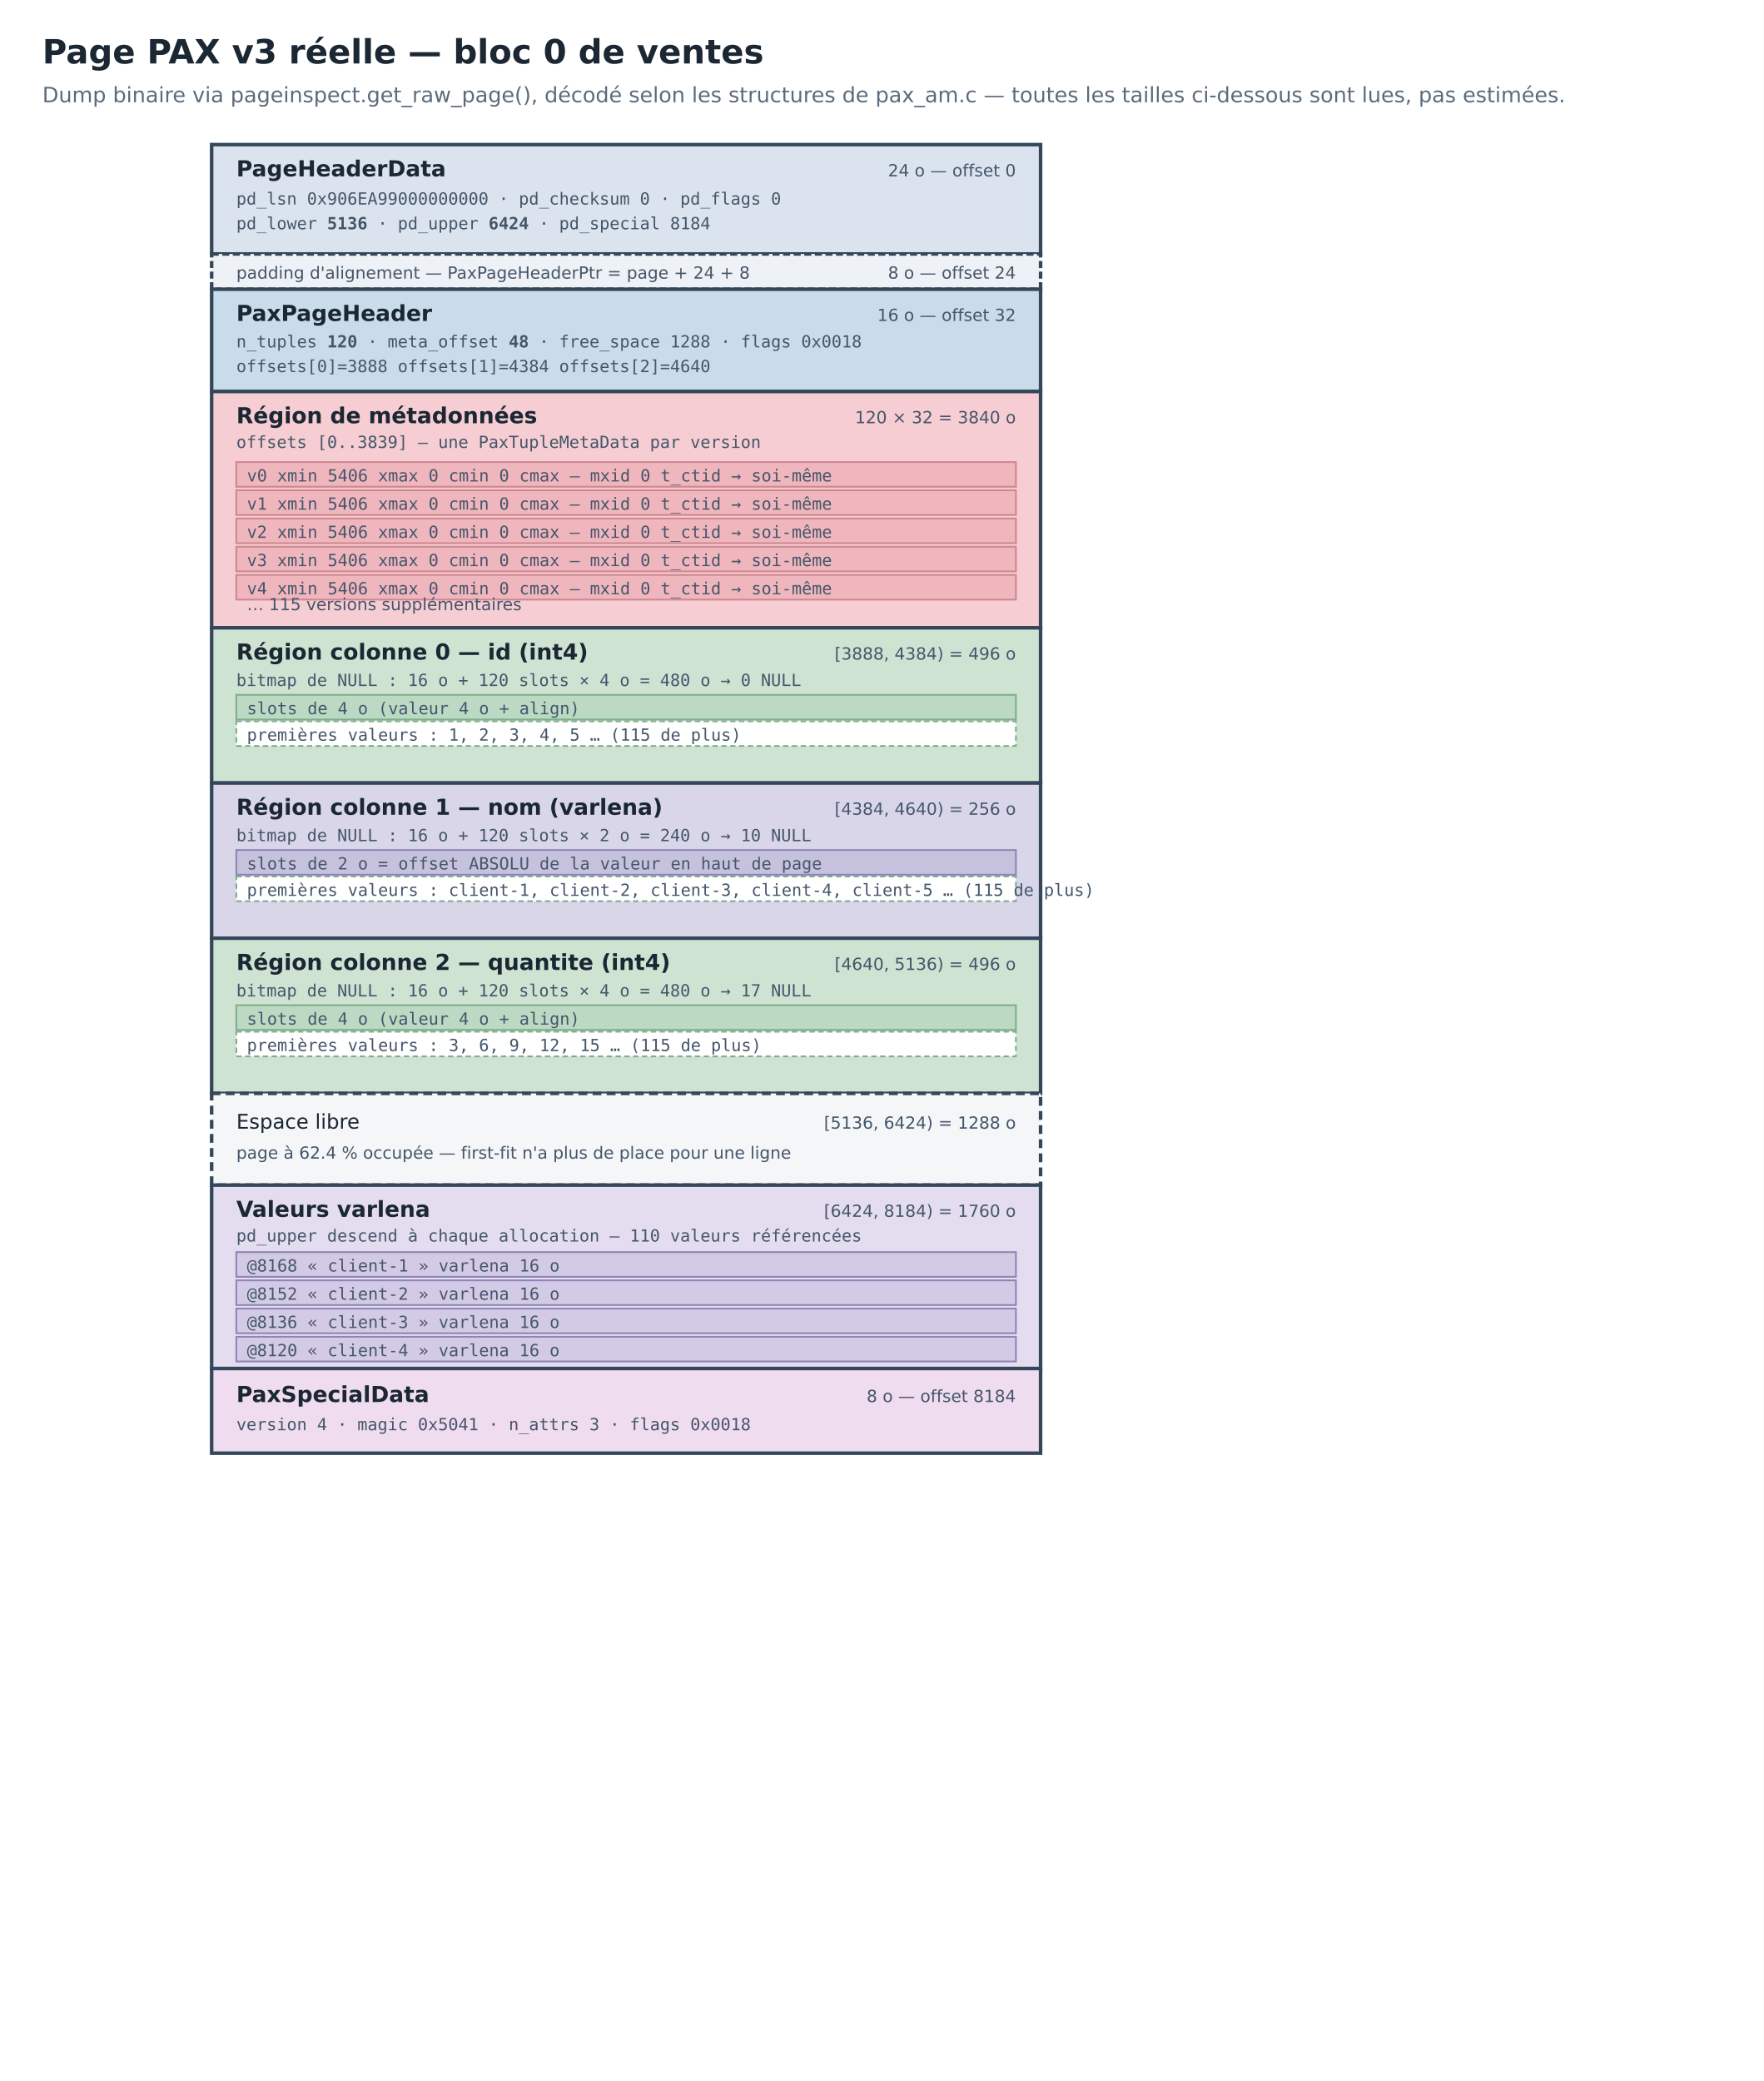
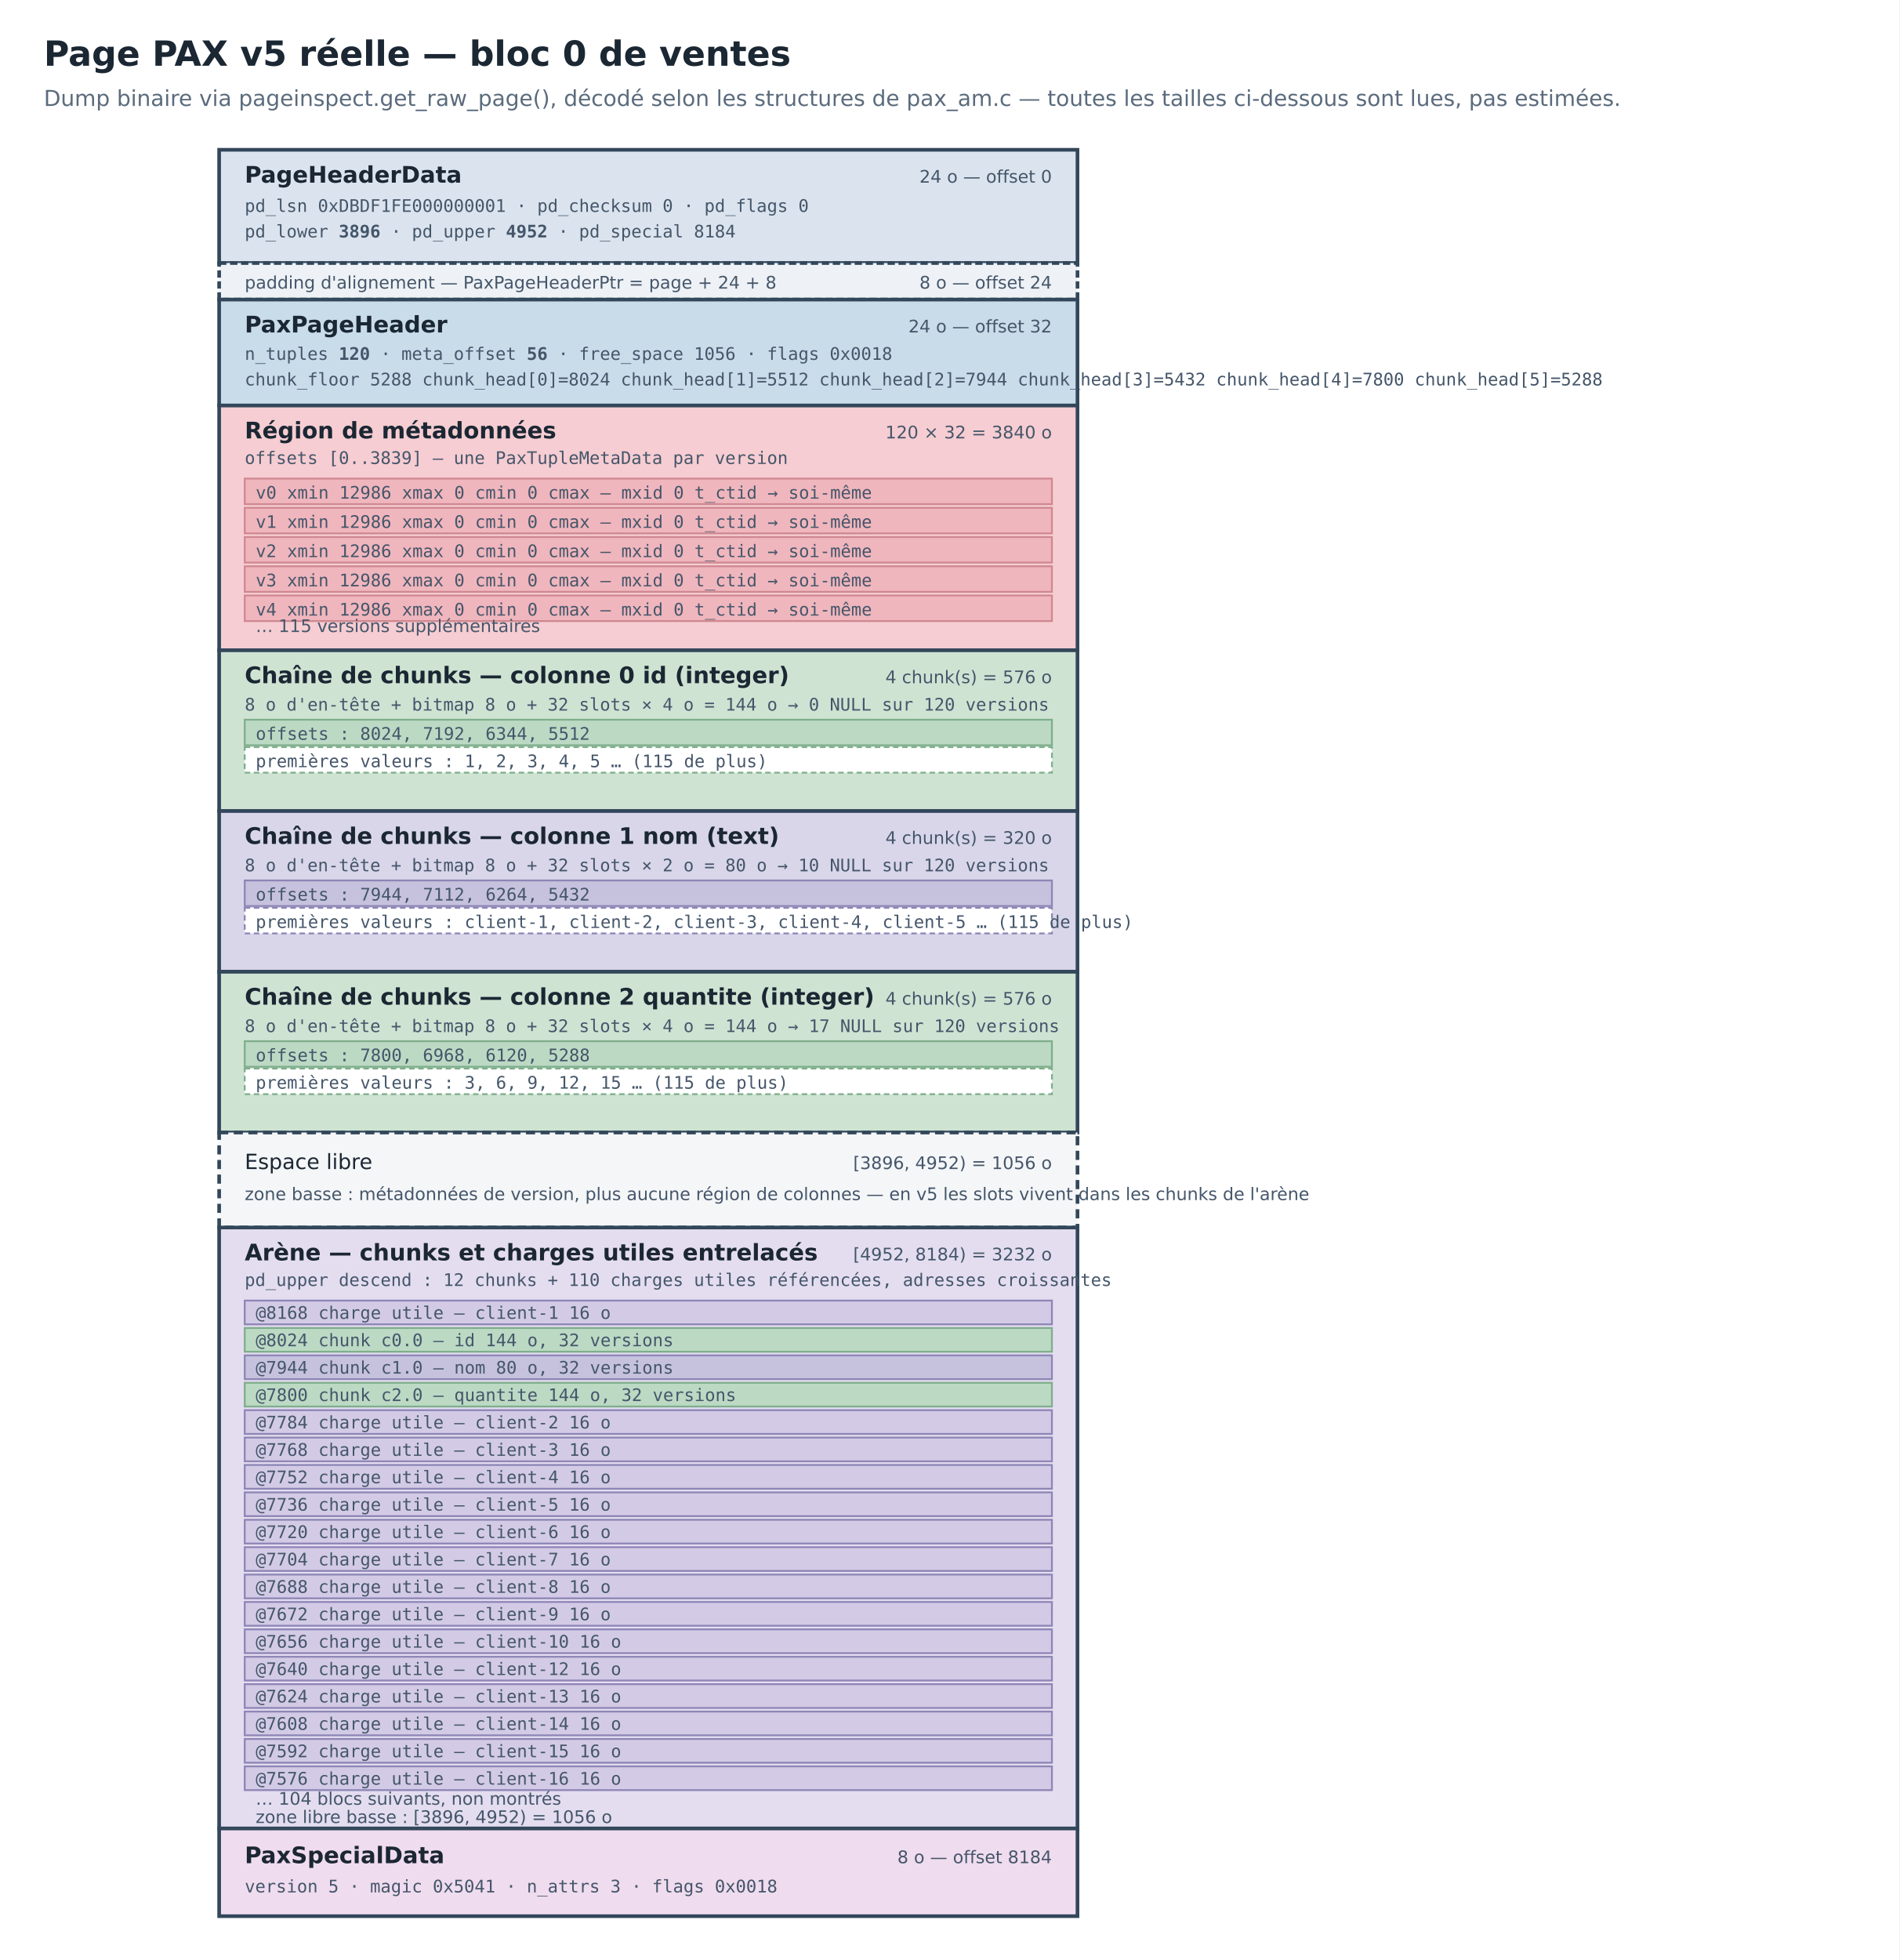
- <svg xmlns="http://www.w3.org/2000/svg" width="1000" height="1180" viewBox="0 0 1000 1180" font-family="'DejaVu Sans',Helvetica,Arial,sans-serif">
+ <svg xmlns="http://www.w3.org/2000/svg" width="1040" height="1073" viewBox="0 0 1040 1073" font-family="'DejaVu Sans',Helvetica,Arial,sans-serif">
+   <rect width="1040" height="1073" fill="#fff" />
  <style>.t{font-size:19px;font-weight:600;fill:#1b2733}.s{font-size:12px;fill:#5b6b7c}.b{font-size:12.5px;font-weight:600;fill:#1b2733}.l{font-size:11.5px;fill:#1b2733}.m{font-family:'DejaVu Sans Mono',Menlo,monospace}.z{font-size:9.5px;fill:#45566a}.zr{font-size:9.5px;fill:#45566a;text-anchor:end}.n{font-size:11px;fill:#45566a}.nb{font-size:12px;fill:#1b2733;font-weight:600}.f{stroke:#33475b;stroke-width:2}</style>
-   <rect width="1000" height="1180" fill="#fff" />
-   <text class="t" x="24" y="36">Page PAX v3 réelle — bloc 0 de ventes</text>
+   <text class="t" x="24" y="36">Page PAX v5 réelle — bloc 0 de ventes</text>
  <text class="s" x="24" y="58">Dump binaire via pageinspect.get_raw_page(), décodé selon les structures de pax_am.c — toutes les tailles ci-dessous sont lues, pas estimées.</text>
  <rect class="f" x="120" y="82" width="470" height="62" fill="#dbe4ee" />
  <text class="b" x="134" y="100">PageHeaderData</text>
  <text class="zr" x="576" y="100" text-anchor="end">24 o — offset 0</text>
-   <text class="z m" x="134" y="116">pd_lsn 0x906EA99000000000 · pd_checksum 0 · pd_flags 0</text>
-   <text class="z m" x="134" y="130">pd_lower <tspan font-weight="600">5136</tspan> · pd_upper <tspan font-weight="600">6424</tspan> · pd_special 8184</text>
+   <text class="z m" x="134" y="116">pd_lsn 0xDBDF1FE000000001 · pd_checksum 0 · pd_flags 0</text>
+   <text class="z m" x="134" y="130">pd_lower <tspan font-weight="600">3896</tspan> · pd_upper <tspan font-weight="600">4952</tspan> · pd_special 8184</text>
  <rect class="f" x="120" y="144" width="470" height="20" fill="#eef2f6" stroke-dasharray="4 2" />
  <text class="z" x="134" y="158">padding d'alignement — PaxPageHeaderPtr = page + 24 + 8</text>
  <text class="zr" x="576" y="158" text-anchor="end">8 o — offset 24</text>
  <rect class="f" x="120" y="164" width="470" height="58" fill="#c9dcea" />
  <text class="b" x="134" y="182">PaxPageHeader</text>
-   <text class="zr" x="576" y="182" text-anchor="end">16 o — offset 32</text>
-   <text class="z m" x="134" y="197">n_tuples <tspan font-weight="600">120</tspan> · meta_offset <tspan font-weight="600">48</tspan> · free_space 1288 · flags 0x0018</text>
-   <text class="z m" x="134" y="211">offsets[0]=3888  offsets[1]=4384  offsets[2]=4640</text>
+   <text class="zr" x="576" y="182" text-anchor="end">24 o — offset 32</text>
+   <text class="z m" x="134" y="197">n_tuples <tspan font-weight="600">120</tspan> · meta_offset <tspan font-weight="600">56</tspan> · free_space 1056 · flags 0x0018</text>
+   <text class="z m" x="134" y="211">chunk_floor 5288  chunk_head[0]=8024  chunk_head[1]=5512  chunk_head[2]=7944  chunk_head[3]=5432  chunk_head[4]=7800  chunk_head[5]=5288</text>
  <rect class="f" x="120" y="222" width="470" height="134" fill="#f6cdd2" />
  <text class="b" x="134" y="240">Région de métadonnées</text>
  <text class="zr" x="576" y="240" text-anchor="end">120 × 32 = 3840 o</text>
  <text class="z m" x="134" y="254">offsets [0..3839] — une PaxTupleMetaData par version</text>
  <rect x="134" y="262" width="442" height="14" fill="#f0b6bd" stroke="#cf8891" stroke-width="1" />
-   <text class="z m" x="140" y="273">v0  xmin 5406  xmax 0  cmin 0  cmax —  mxid 0  t_ctid → soi-même</text>
+   <text class="z m" x="140" y="273">v0  xmin 12986  xmax 0  cmin 0  cmax —  mxid 0  t_ctid → soi-même</text>
  <rect x="134" y="278" width="442" height="14" fill="#f0b6bd" stroke="#cf8891" stroke-width="1" />
-   <text class="z m" x="140" y="289">v1  xmin 5406  xmax 0  cmin 0  cmax —  mxid 0  t_ctid → soi-même</text>
+   <text class="z m" x="140" y="289">v1  xmin 12986  xmax 0  cmin 0  cmax —  mxid 0  t_ctid → soi-même</text>
  <rect x="134" y="294" width="442" height="14" fill="#f0b6bd" stroke="#cf8891" stroke-width="1" />
-   <text class="z m" x="140" y="305">v2  xmin 5406  xmax 0  cmin 0  cmax —  mxid 0  t_ctid → soi-même</text>
+   <text class="z m" x="140" y="305">v2  xmin 12986  xmax 0  cmin 0  cmax —  mxid 0  t_ctid → soi-même</text>
  <rect x="134" y="310" width="442" height="14" fill="#f0b6bd" stroke="#cf8891" stroke-width="1" />
-   <text class="z m" x="140" y="321">v3  xmin 5406  xmax 0  cmin 0  cmax —  mxid 0  t_ctid → soi-même</text>
+   <text class="z m" x="140" y="321">v3  xmin 12986  xmax 0  cmin 0  cmax —  mxid 0  t_ctid → soi-même</text>
  <rect x="134" y="326" width="442" height="14" fill="#f0b6bd" stroke="#cf8891" stroke-width="1" />
-   <text class="z m" x="140" y="337">v4  xmin 5406  xmax 0  cmin 0  cmax —  mxid 0  t_ctid → soi-même</text>
+   <text class="z m" x="140" y="337">v4  xmin 12986  xmax 0  cmin 0  cmax —  mxid 0  t_ctid → soi-même</text>
  <text class="z" x="140" y="346">… 115 versions supplémentaires</text>
  <rect class="f" x="120" y="356" width="470" height="88" fill="#cfe3d3" />
-   <text class="b" x="134" y="374">Région colonne 0 — id (int4)</text>
-   <text class="zr" x="576" y="374" text-anchor="end">[3888, 4384) = 496 o</text>
-   <text class="z m" x="134" y="389">bitmap de NULL : 16 o   +   120 slots × 4 o = 480 o   →   0 NULL</text>
+   <text class="b" x="134" y="374">Chaîne de chunks — colonne 0 id (integer)</text>
+   <text class="zr" x="576" y="374" text-anchor="end">4 chunk(s) = 576 o</text>
+   <text class="z m" x="134" y="389">8 o d'en-tête + bitmap 8 o + 32 slots × 4 o = 144 o  →  0 NULL sur 120 versions</text>
  <rect x="134" y="394" width="442" height="14" fill="#bcd9c4" stroke="#7fae8b" stroke-width="1" />
-   <text class="z m" x="140" y="405">slots de 4 o (valeur 4 o + align)</text>
+   <text class="z m" x="140" y="405">offsets : 8024, 7192, 6344, 5512</text>
  <rect x="134" y="409" width="442" height="14" fill="#ffffff" stroke="#7fae8b" stroke-width="1" stroke-dasharray="3 2" />
  <text class="z m" x="140" y="420">premières valeurs : 1, 2, 3, 4, 5   … (115 de plus)</text>
  <rect class="f" x="120" y="444" width="470" height="88" fill="#d9d6ea" />
-   <text class="b" x="134" y="462">Région colonne 1 — nom (varlena)</text>
-   <text class="zr" x="576" y="462" text-anchor="end">[4384, 4640) = 256 o</text>
-   <text class="z m" x="134" y="477">bitmap de NULL : 16 o   +   120 slots × 2 o = 240 o   →   10 NULL</text>
+   <text class="b" x="134" y="462">Chaîne de chunks — colonne 1 nom (text)</text>
+   <text class="zr" x="576" y="462" text-anchor="end">4 chunk(s) = 320 o</text>
+   <text class="z m" x="134" y="477">8 o d'en-tête + bitmap 8 o + 32 slots × 2 o = 80 o  →  10 NULL sur 120 versions</text>
  <rect x="134" y="482" width="442" height="14" fill="#c6c2dd" stroke="#8d86b5" stroke-width="1" />
-   <text class="z m" x="140" y="493">slots de 2 o = offset ABSOLU de la valeur en haut de page</text>
-   <rect x="134" y="497" width="442" height="14" fill="#ffffff" stroke="#7fae8b" stroke-width="1" stroke-dasharray="3 2" />
+   <text class="z m" x="140" y="493">offsets : 7944, 7112, 6264, 5432</text>
+   <rect x="134" y="497" width="442" height="14" fill="#ffffff" stroke="#8d86b5" stroke-width="1" stroke-dasharray="3 2" />
  <text class="z m" x="140" y="508">premières valeurs : client-1, client-2, client-3, client-4, client-5   … (115 de plus)</text>
  <rect class="f" x="120" y="532" width="470" height="88" fill="#cfe3d3" />
-   <text class="b" x="134" y="550">Région colonne 2 — quantite (int4)</text>
-   <text class="zr" x="576" y="550" text-anchor="end">[4640, 5136) = 496 o</text>
-   <text class="z m" x="134" y="565">bitmap de NULL : 16 o   +   120 slots × 4 o = 480 o   →   17 NULL</text>
+   <text class="b" x="134" y="550">Chaîne de chunks — colonne 2 quantite (integer)</text>
+   <text class="zr" x="576" y="550" text-anchor="end">4 chunk(s) = 576 o</text>
+   <text class="z m" x="134" y="565">8 o d'en-tête + bitmap 8 o + 32 slots × 4 o = 144 o  →  17 NULL sur 120 versions</text>
  <rect x="134" y="570" width="442" height="14" fill="#bcd9c4" stroke="#7fae8b" stroke-width="1" />
-   <text class="z m" x="140" y="581">slots de 4 o (valeur 4 o + align)</text>
+   <text class="z m" x="140" y="581">offsets : 7800, 6968, 6120, 5288</text>
  <rect x="134" y="585" width="442" height="14" fill="#ffffff" stroke="#7fae8b" stroke-width="1" stroke-dasharray="3 2" />
  <text class="z m" x="140" y="596">premières valeurs : 3, 6, 9, 12, 15   … (115 de plus)</text>
  <rect class="f" x="120" y="620" width="470" height="52" fill="#f4f6f8" stroke-dasharray="5 3" />
  <text class="l" x="134" y="640">Espace libre</text>
-   <text class="zr" x="576" y="640" text-anchor="end">[5136, 6424) = 1288 o</text>
-   <text class="z" x="134" y="657">page à 62.4 % occupée — first-fit n'a plus de place pour une ligne</text>
-   <rect class="f" x="120" y="672" width="470" height="104" fill="#e4ddf0" />
-   <text class="b" x="134" y="690">Valeurs varlena</text>
-   <text class="zr" x="576" y="690" text-anchor="end">[6424, 8184) = 1760 o</text>
-   <text class="z m" x="134" y="704">pd_upper descend à chaque allocation — 110 valeurs référencées</text>
-   <rect x="134" y="710" width="442" height="14" fill="#d3cbe6" stroke="#8d86b5" stroke-width="1" />
-   <text class="z m" x="140" y="721">@8168  « client-1 »  varlena 16 o</text>
-   <rect x="134" y="726" width="442" height="14" fill="#d3cbe6" stroke="#8d86b5" stroke-width="1" />
-   <text class="z m" x="140" y="737">@8152  « client-2 »  varlena 16 o</text>
-   <rect x="134" y="742" width="442" height="14" fill="#d3cbe6" stroke="#8d86b5" stroke-width="1" />
-   <text class="z m" x="140" y="753">@8136  « client-3 »  varlena 16 o</text>
-   <rect x="134" y="758" width="442" height="14" fill="#d3cbe6" stroke="#8d86b5" stroke-width="1" />
-   <text class="z m" x="140" y="769">@8120  « client-4 »  varlena 16 o</text>
-   <rect class="f" x="120" y="776" width="470" height="48" fill="#f0dcef" />
-   <text class="b" x="134" y="795">PaxSpecialData</text>
-   <text class="zr" x="576" y="795" text-anchor="end">8 o — offset 8184</text>
-   <text class="z m" x="134" y="811">version 4 · magic 0x5041 · n_attrs 3 · flags 0x0018</text>
+   <text class="zr" x="576" y="640" text-anchor="end">[3896, 4952) = 1056 o</text>
+   <text class="z" x="134" y="657">zone basse : métadonnées de version, plus aucune région de colonnes — en v5 les slots vivent dans les chunks de l'arène</text>
+   <rect class="f" x="120" y="672" width="470" height="329" fill="#e4ddf0" />
+   <text class="b" x="134" y="690">Arène — chunks et charges utiles entrelacés</text>
+   <text class="zr" x="576" y="690" text-anchor="end">[4952, 8184) = 3232 o</text>
+   <text class="z m" x="134" y="704">pd_upper descend : 12 chunks + 110 charges utiles référencées, adresses croissantes</text>
+   <rect x="134" y="712" width="442" height="13" fill="#d3cbe6" stroke="#8d86b5" stroke-width="1" />
+   <text class="z m" x="140" y="722">@8168  charge utile — client-1 16 o</text>
+   <rect x="134" y="727" width="442" height="13" fill="#bcd9c4" stroke="#7fae8b" stroke-width="1" />
+   <text class="z m" x="140" y="737">@8024  chunk c0.0 — id 144 o, 32 versions</text>
+   <rect x="134" y="742" width="442" height="13" fill="#c6c2dd" stroke="#8d86b5" stroke-width="1" />
+   <text class="z m" x="140" y="752">@7944  chunk c1.0 — nom 80 o, 32 versions</text>
+   <rect x="134" y="757" width="442" height="13" fill="#bcd9c4" stroke="#7fae8b" stroke-width="1" />
+   <text class="z m" x="140" y="767">@7800  chunk c2.0 — quantite 144 o, 32 versions</text>
+   <rect x="134" y="772" width="442" height="13" fill="#d3cbe6" stroke="#8d86b5" stroke-width="1" />
+   <text class="z m" x="140" y="782">@7784  charge utile — client-2 16 o</text>
+   <rect x="134" y="787" width="442" height="13" fill="#d3cbe6" stroke="#8d86b5" stroke-width="1" />
+   <text class="z m" x="140" y="797">@7768  charge utile — client-3 16 o</text>
+   <rect x="134" y="802" width="442" height="13" fill="#d3cbe6" stroke="#8d86b5" stroke-width="1" />
+   <text class="z m" x="140" y="812">@7752  charge utile — client-4 16 o</text>
+   <rect x="134" y="817" width="442" height="13" fill="#d3cbe6" stroke="#8d86b5" stroke-width="1" />
+   <text class="z m" x="140" y="827">@7736  charge utile — client-5 16 o</text>
+   <rect x="134" y="832" width="442" height="13" fill="#d3cbe6" stroke="#8d86b5" stroke-width="1" />
+   <text class="z m" x="140" y="842">@7720  charge utile — client-6 16 o</text>
+   <rect x="134" y="847" width="442" height="13" fill="#d3cbe6" stroke="#8d86b5" stroke-width="1" />
+   <text class="z m" x="140" y="857">@7704  charge utile — client-7 16 o</text>
+   <rect x="134" y="862" width="442" height="13" fill="#d3cbe6" stroke="#8d86b5" stroke-width="1" />
+   <text class="z m" x="140" y="872">@7688  charge utile — client-8 16 o</text>
+   <rect x="134" y="877" width="442" height="13" fill="#d3cbe6" stroke="#8d86b5" stroke-width="1" />
+   <text class="z m" x="140" y="887">@7672  charge utile — client-9 16 o</text>
+   <rect x="134" y="892" width="442" height="13" fill="#d3cbe6" stroke="#8d86b5" stroke-width="1" />
+   <text class="z m" x="140" y="902">@7656  charge utile — client-10 16 o</text>
+   <rect x="134" y="907" width="442" height="13" fill="#d3cbe6" stroke="#8d86b5" stroke-width="1" />
+   <text class="z m" x="140" y="917">@7640  charge utile — client-12 16 o</text>
+   <rect x="134" y="922" width="442" height="13" fill="#d3cbe6" stroke="#8d86b5" stroke-width="1" />
+   <text class="z m" x="140" y="932">@7624  charge utile — client-13 16 o</text>
+   <rect x="134" y="937" width="442" height="13" fill="#d3cbe6" stroke="#8d86b5" stroke-width="1" />
+   <text class="z m" x="140" y="947">@7608  charge utile — client-14 16 o</text>
+   <rect x="134" y="952" width="442" height="13" fill="#d3cbe6" stroke="#8d86b5" stroke-width="1" />
+   <text class="z m" x="140" y="962">@7592  charge utile — client-15 16 o</text>
+   <rect x="134" y="967" width="442" height="13" fill="#d3cbe6" stroke="#8d86b5" stroke-width="1" />
+   <text class="z m" x="140" y="977">@7576  charge utile — client-16 16 o</text>
+   <text class="z" x="140" y="988">… 104 blocs suivants, non montrés</text>
+   <text class="z" x="140" y="998">zone libre basse : [3896, 4952) = 1056 o</text>
+   <rect class="f" x="120" y="1001" width="470" height="48" fill="#f0dcef" />
+   <text class="b" x="134" y="1020">PaxSpecialData</text>
+   <text class="zr" x="576" y="1020" text-anchor="end">8 o — offset 8184</text>
+   <text class="z m" x="134" y="1036">version 5 · magic 0x5041 · n_attrs 3 · flags 0x0018</text>
</svg>
